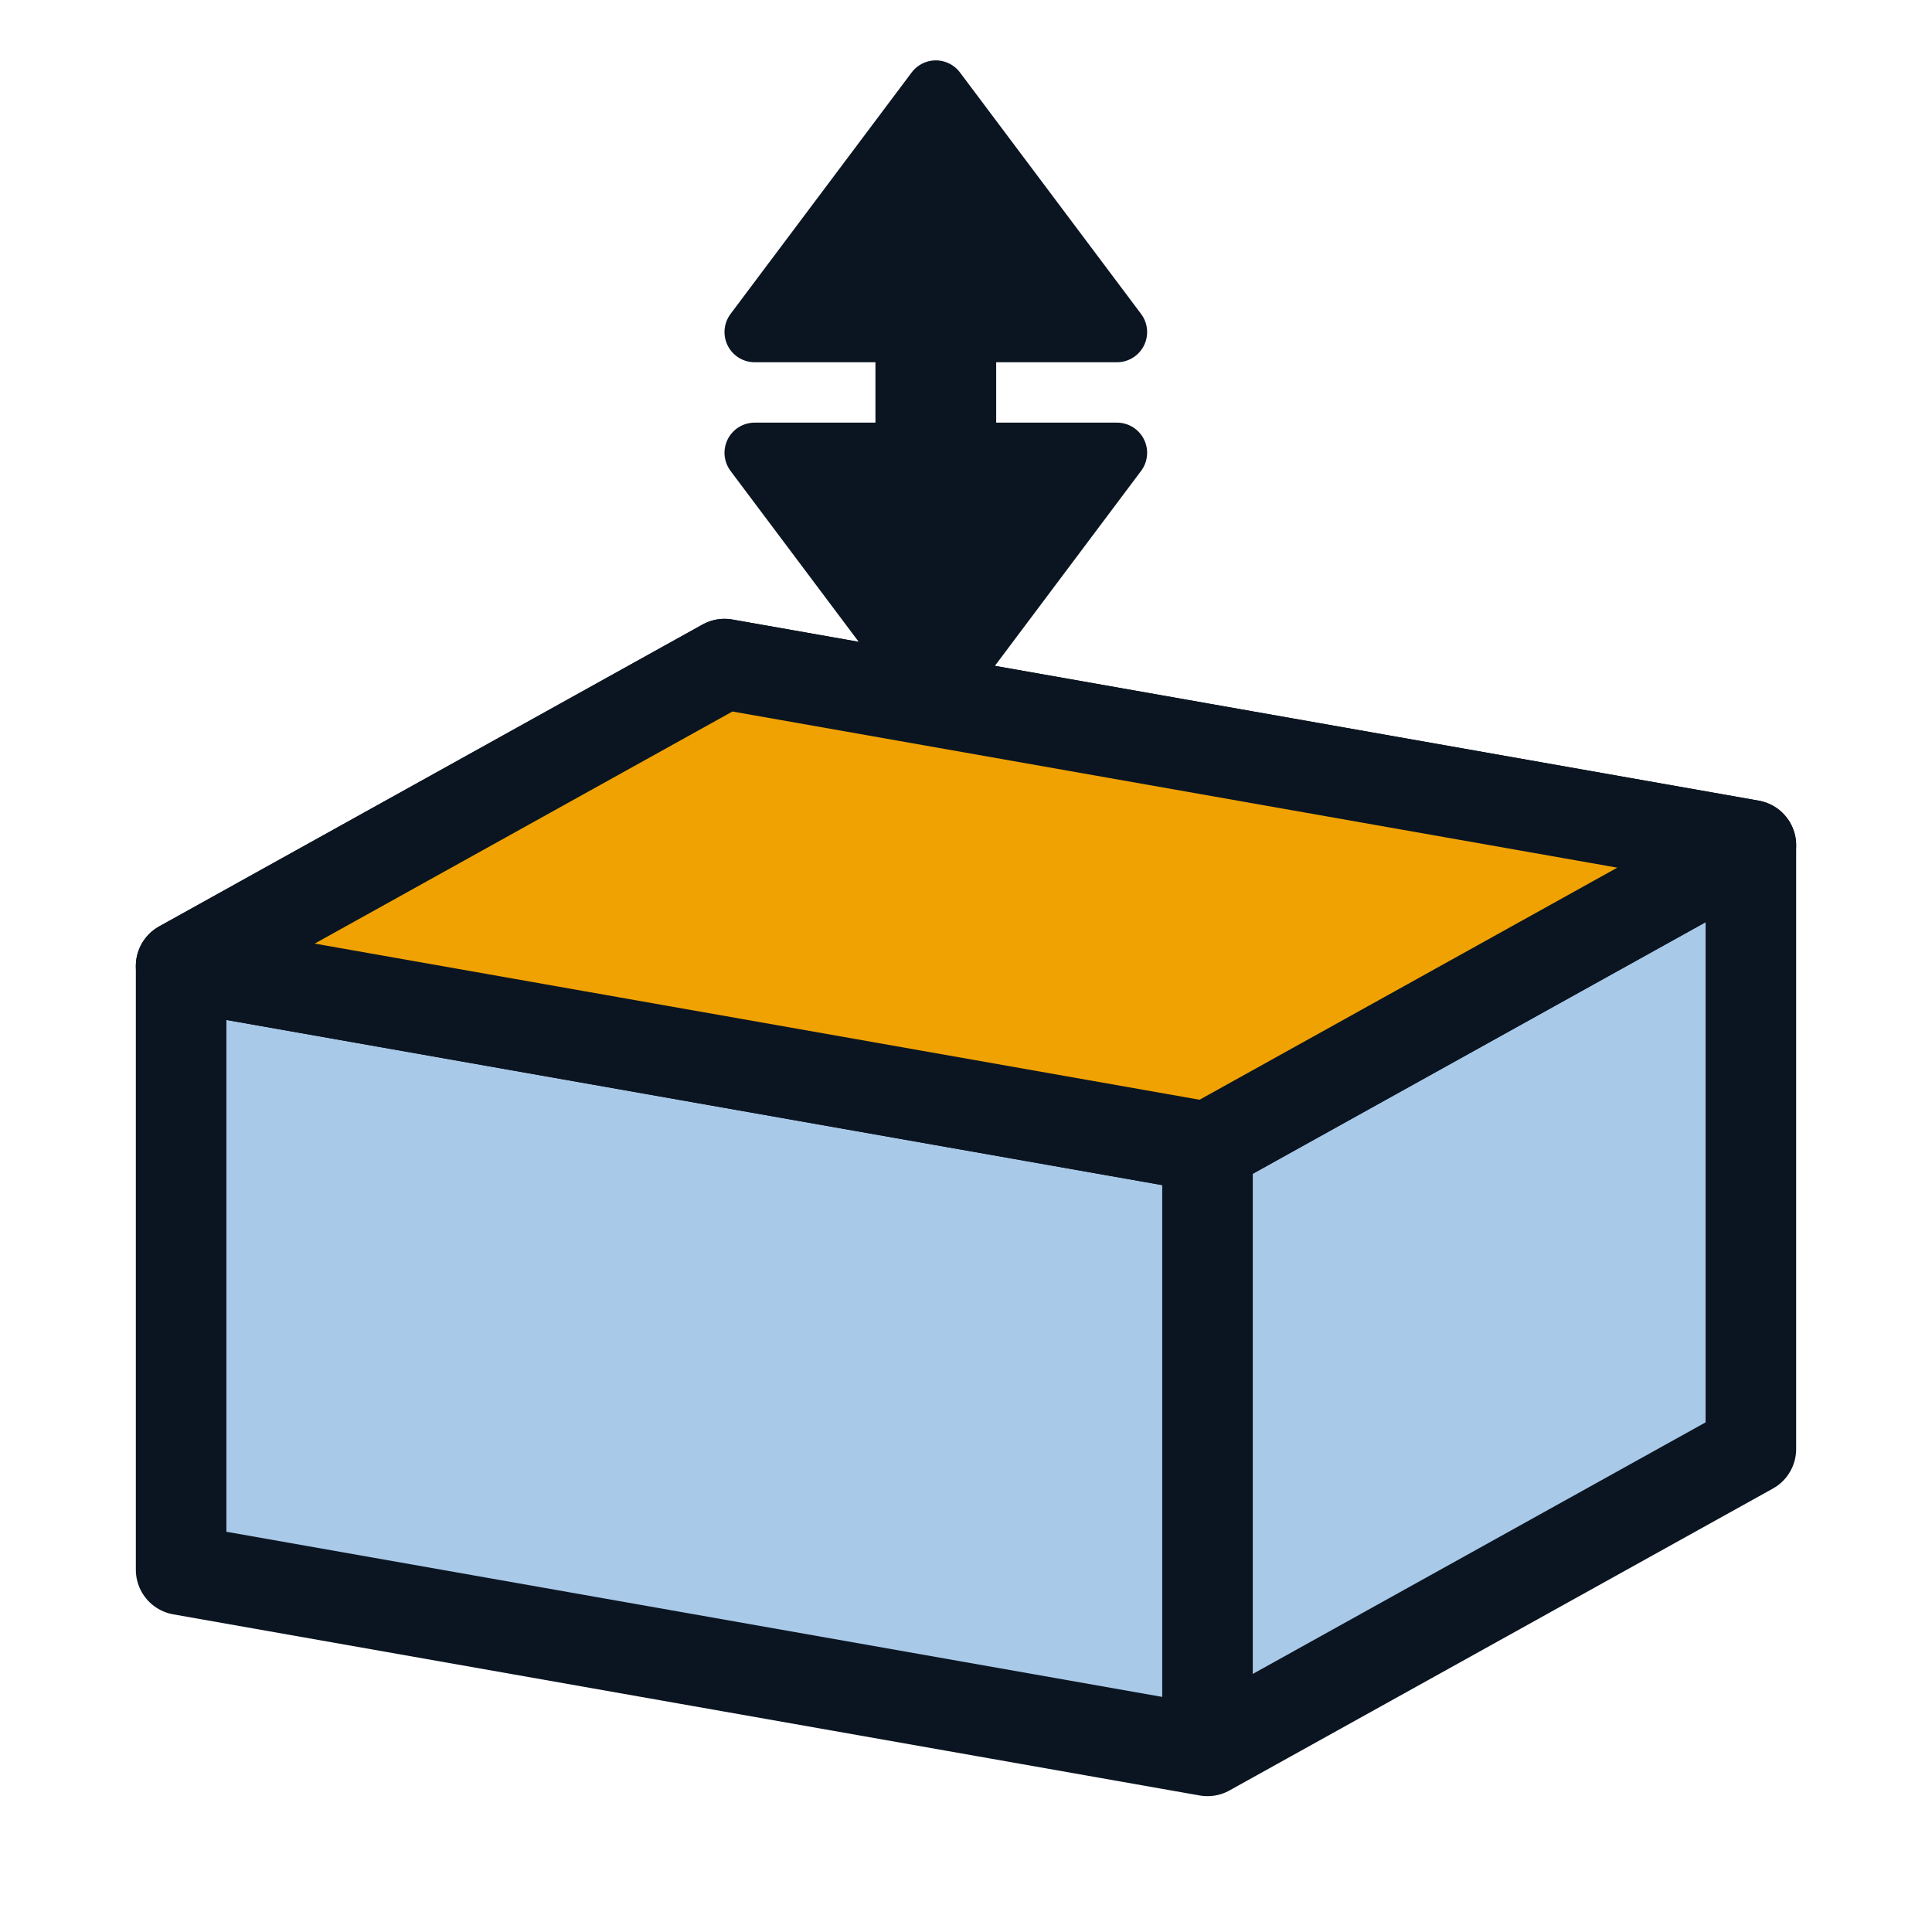
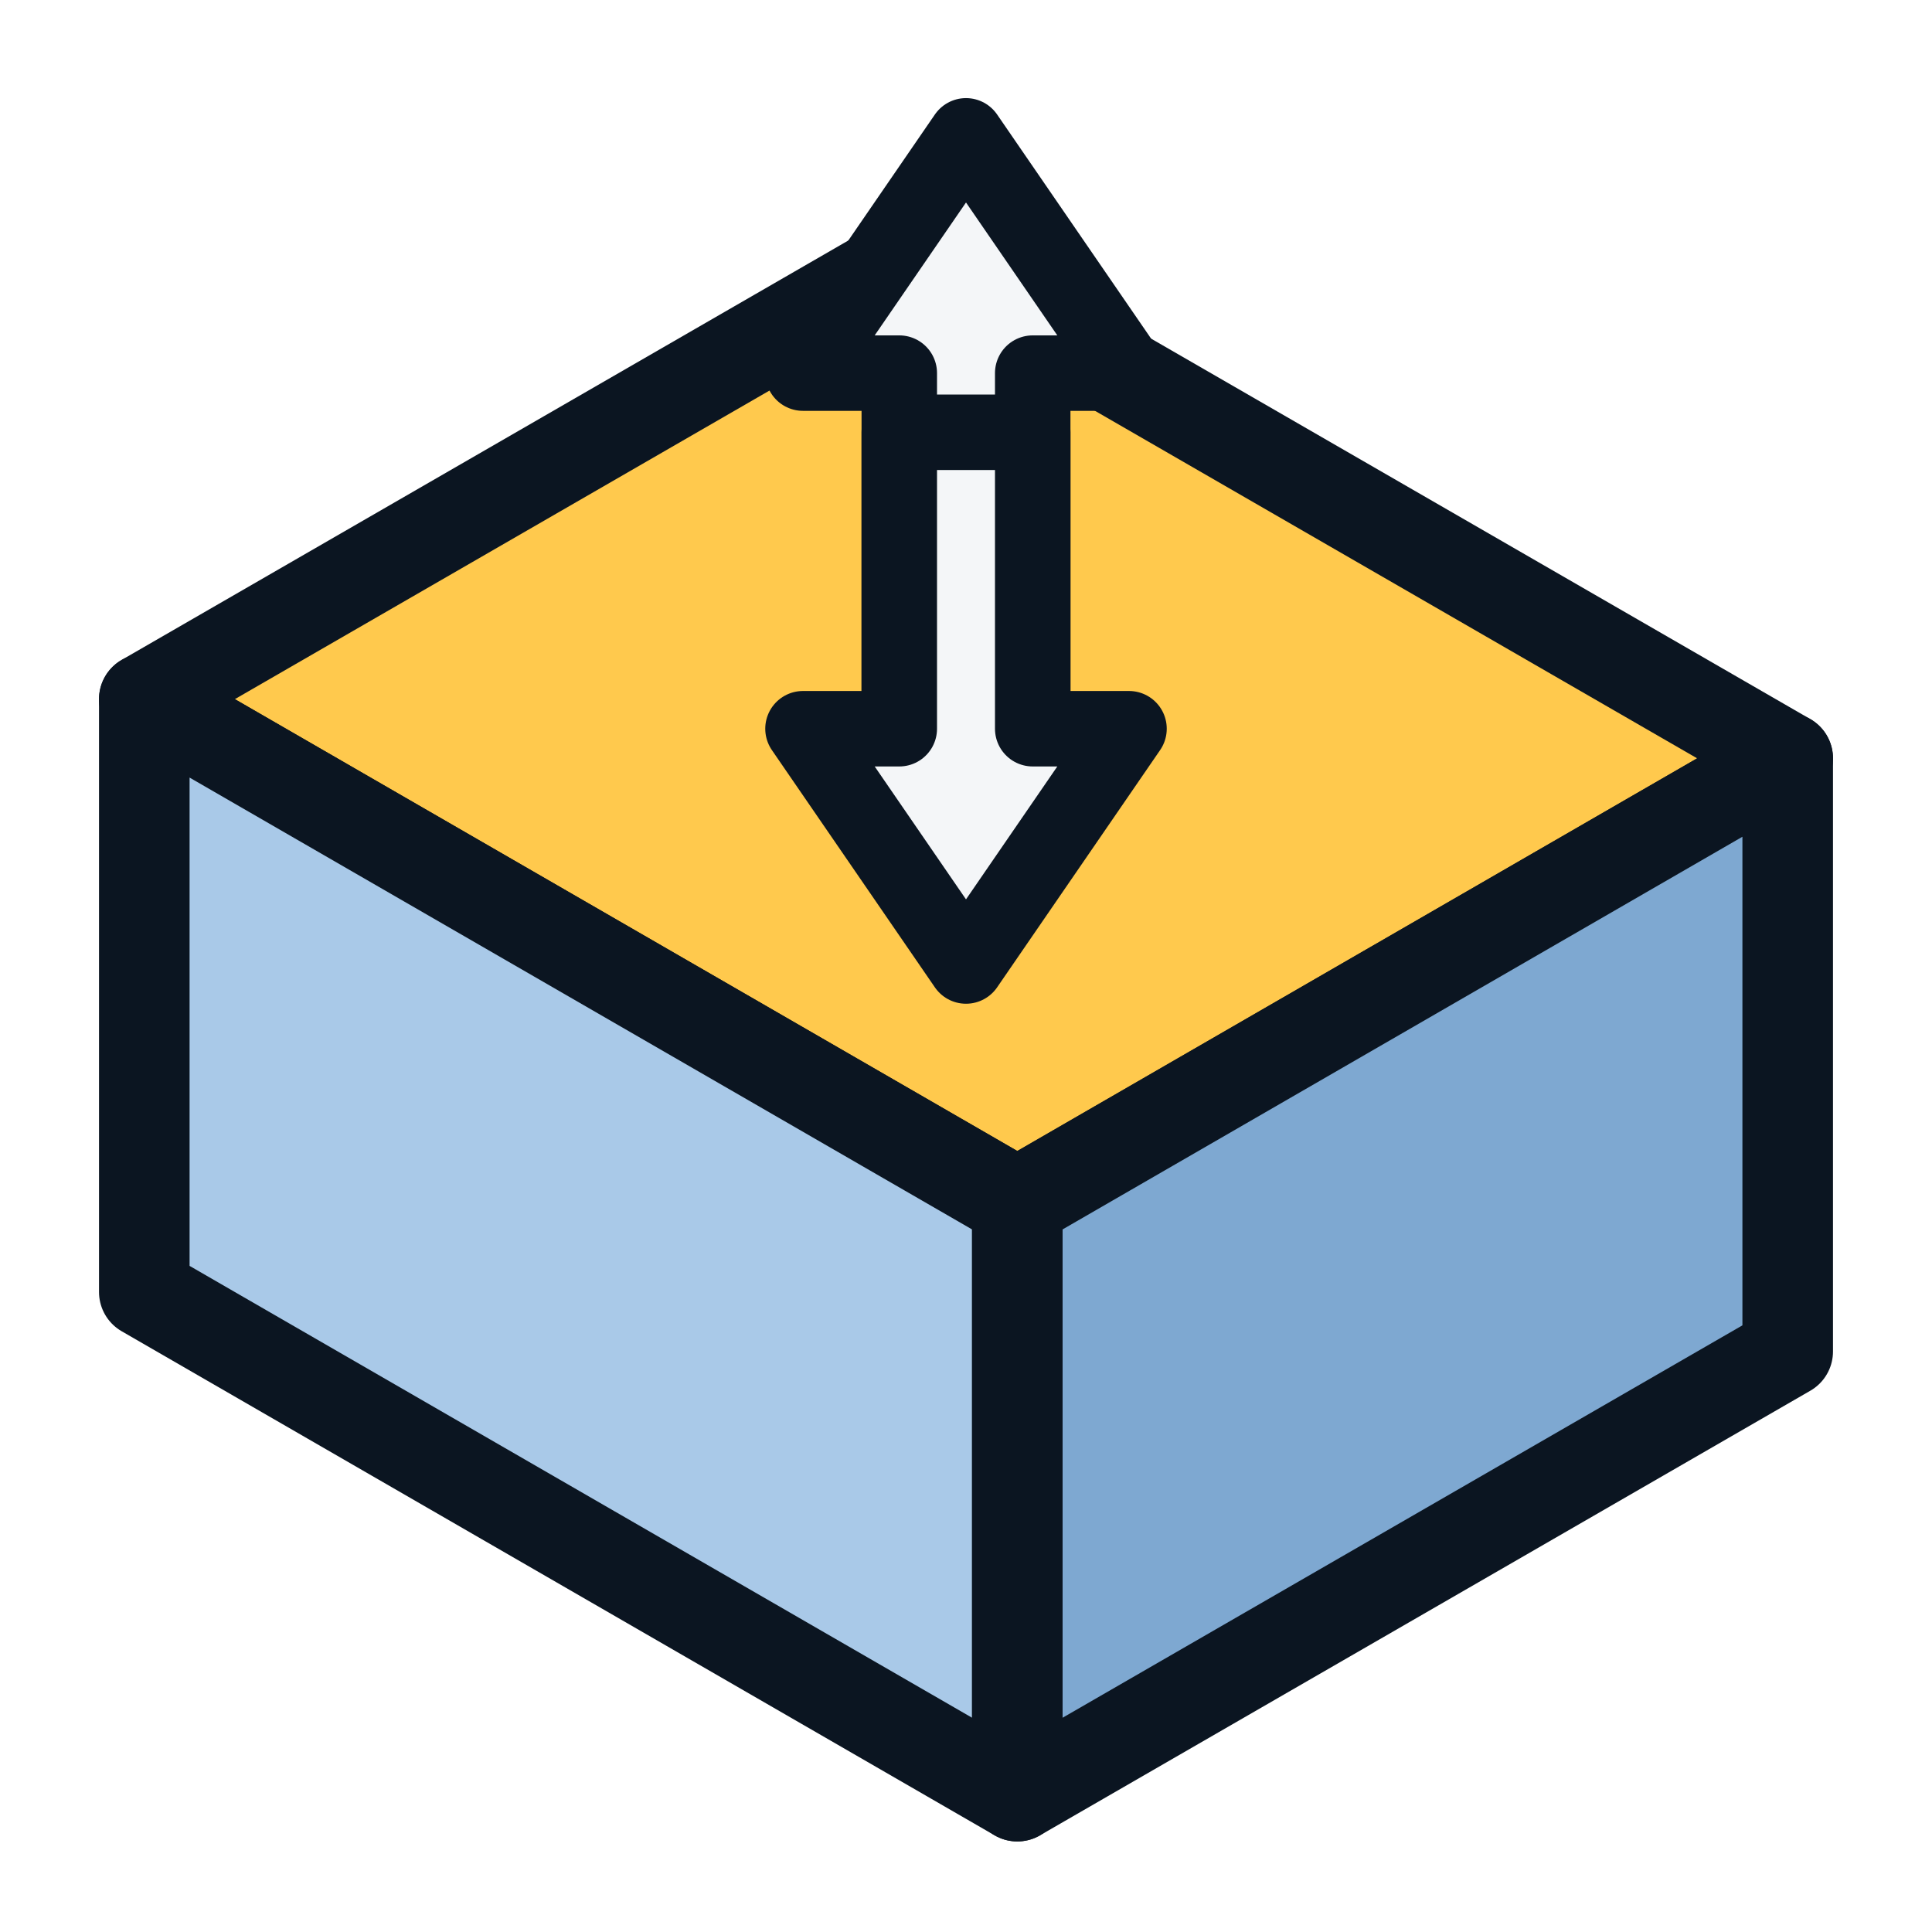
<svg xmlns="http://www.w3.org/2000/svg" width="64px" height="64px" viewBox="0 0 64 64" version="1.1" id="PartDesign_PressPull">
  <g id="layer1">
-     <path id="solid" d="M 6,32 24,22 58,28 40,38 Z M 6,32 40,38 V 58 L 6,52 Z M 40,38 58,28 V 48 L 40,58 Z" style="fill:#a9c9e8;fill-opacity:1;stroke:#0b1521;stroke-width:3;stroke-linejoin:round" />
-     <path id="face" d="M 6,32 24,22 58,28 40,38 Z" style="fill:#f0a202;fill-opacity:1;stroke:#0b1521;stroke-width:3;stroke-linejoin:round" />
-     <path id="travel" d="M 31,6 V 20" style="fill:none;stroke:#0b1521;stroke-width:4;stroke-linecap:round" />
-     <path id="heads" d="m 25,11 6,-8 6,8 z m 0,4 6,8 6,-8 z" style="fill:#0b1521;fill-opacity:1;stroke:#0b1521;stroke-width:2;stroke-linejoin:round" />
+     <path d="M 30.30,8.43 L 4.78,23.16 L 33.70,39.86 L 59.22,25.12 Z" style="fill:#ffc94d;stroke:#0b1521;stroke-width:3.00;stroke-linejoin:round;stroke-linecap:round" />
+     <path d="M 4.78,42.80 L 33.70,59.50 L 33.70,39.86 L 4.78,23.16 Z" style="fill:#a9c9e8;stroke:#0b1521;stroke-width:3.00;stroke-linejoin:round;stroke-linecap:round" />
+     <path d="M 59.22,44.77 L 59.22,25.12 L 33.70,39.86 L 33.70,59.50 Z" style="fill:#7ea8d1;stroke:#0b1521;stroke-width:3.00;stroke-linejoin:round;stroke-linecap:round" />
+     <path d="M 34.21,23.16 L 34.21,12.36 L 37.40,12.36 L 32.00,4.50 L 26.60,12.36 L 29.79,12.36 L 29.79,23.16 Z" style="fill:#f4f6f8;stroke:#0b1521;stroke-width:2.50;stroke-linejoin:round;stroke-linecap:round" />
+     <path d="M 29.79,14.32 L 29.79,24.14 L 26.60,24.14 L 32.00,32.00 L 37.40,24.14 L 34.21,24.14 L 34.21,14.32 Z" style="fill:#f4f6f8;stroke:#0b1521;stroke-width:2.50;stroke-linejoin:round;stroke-linecap:round" />
  </g>
</svg>
